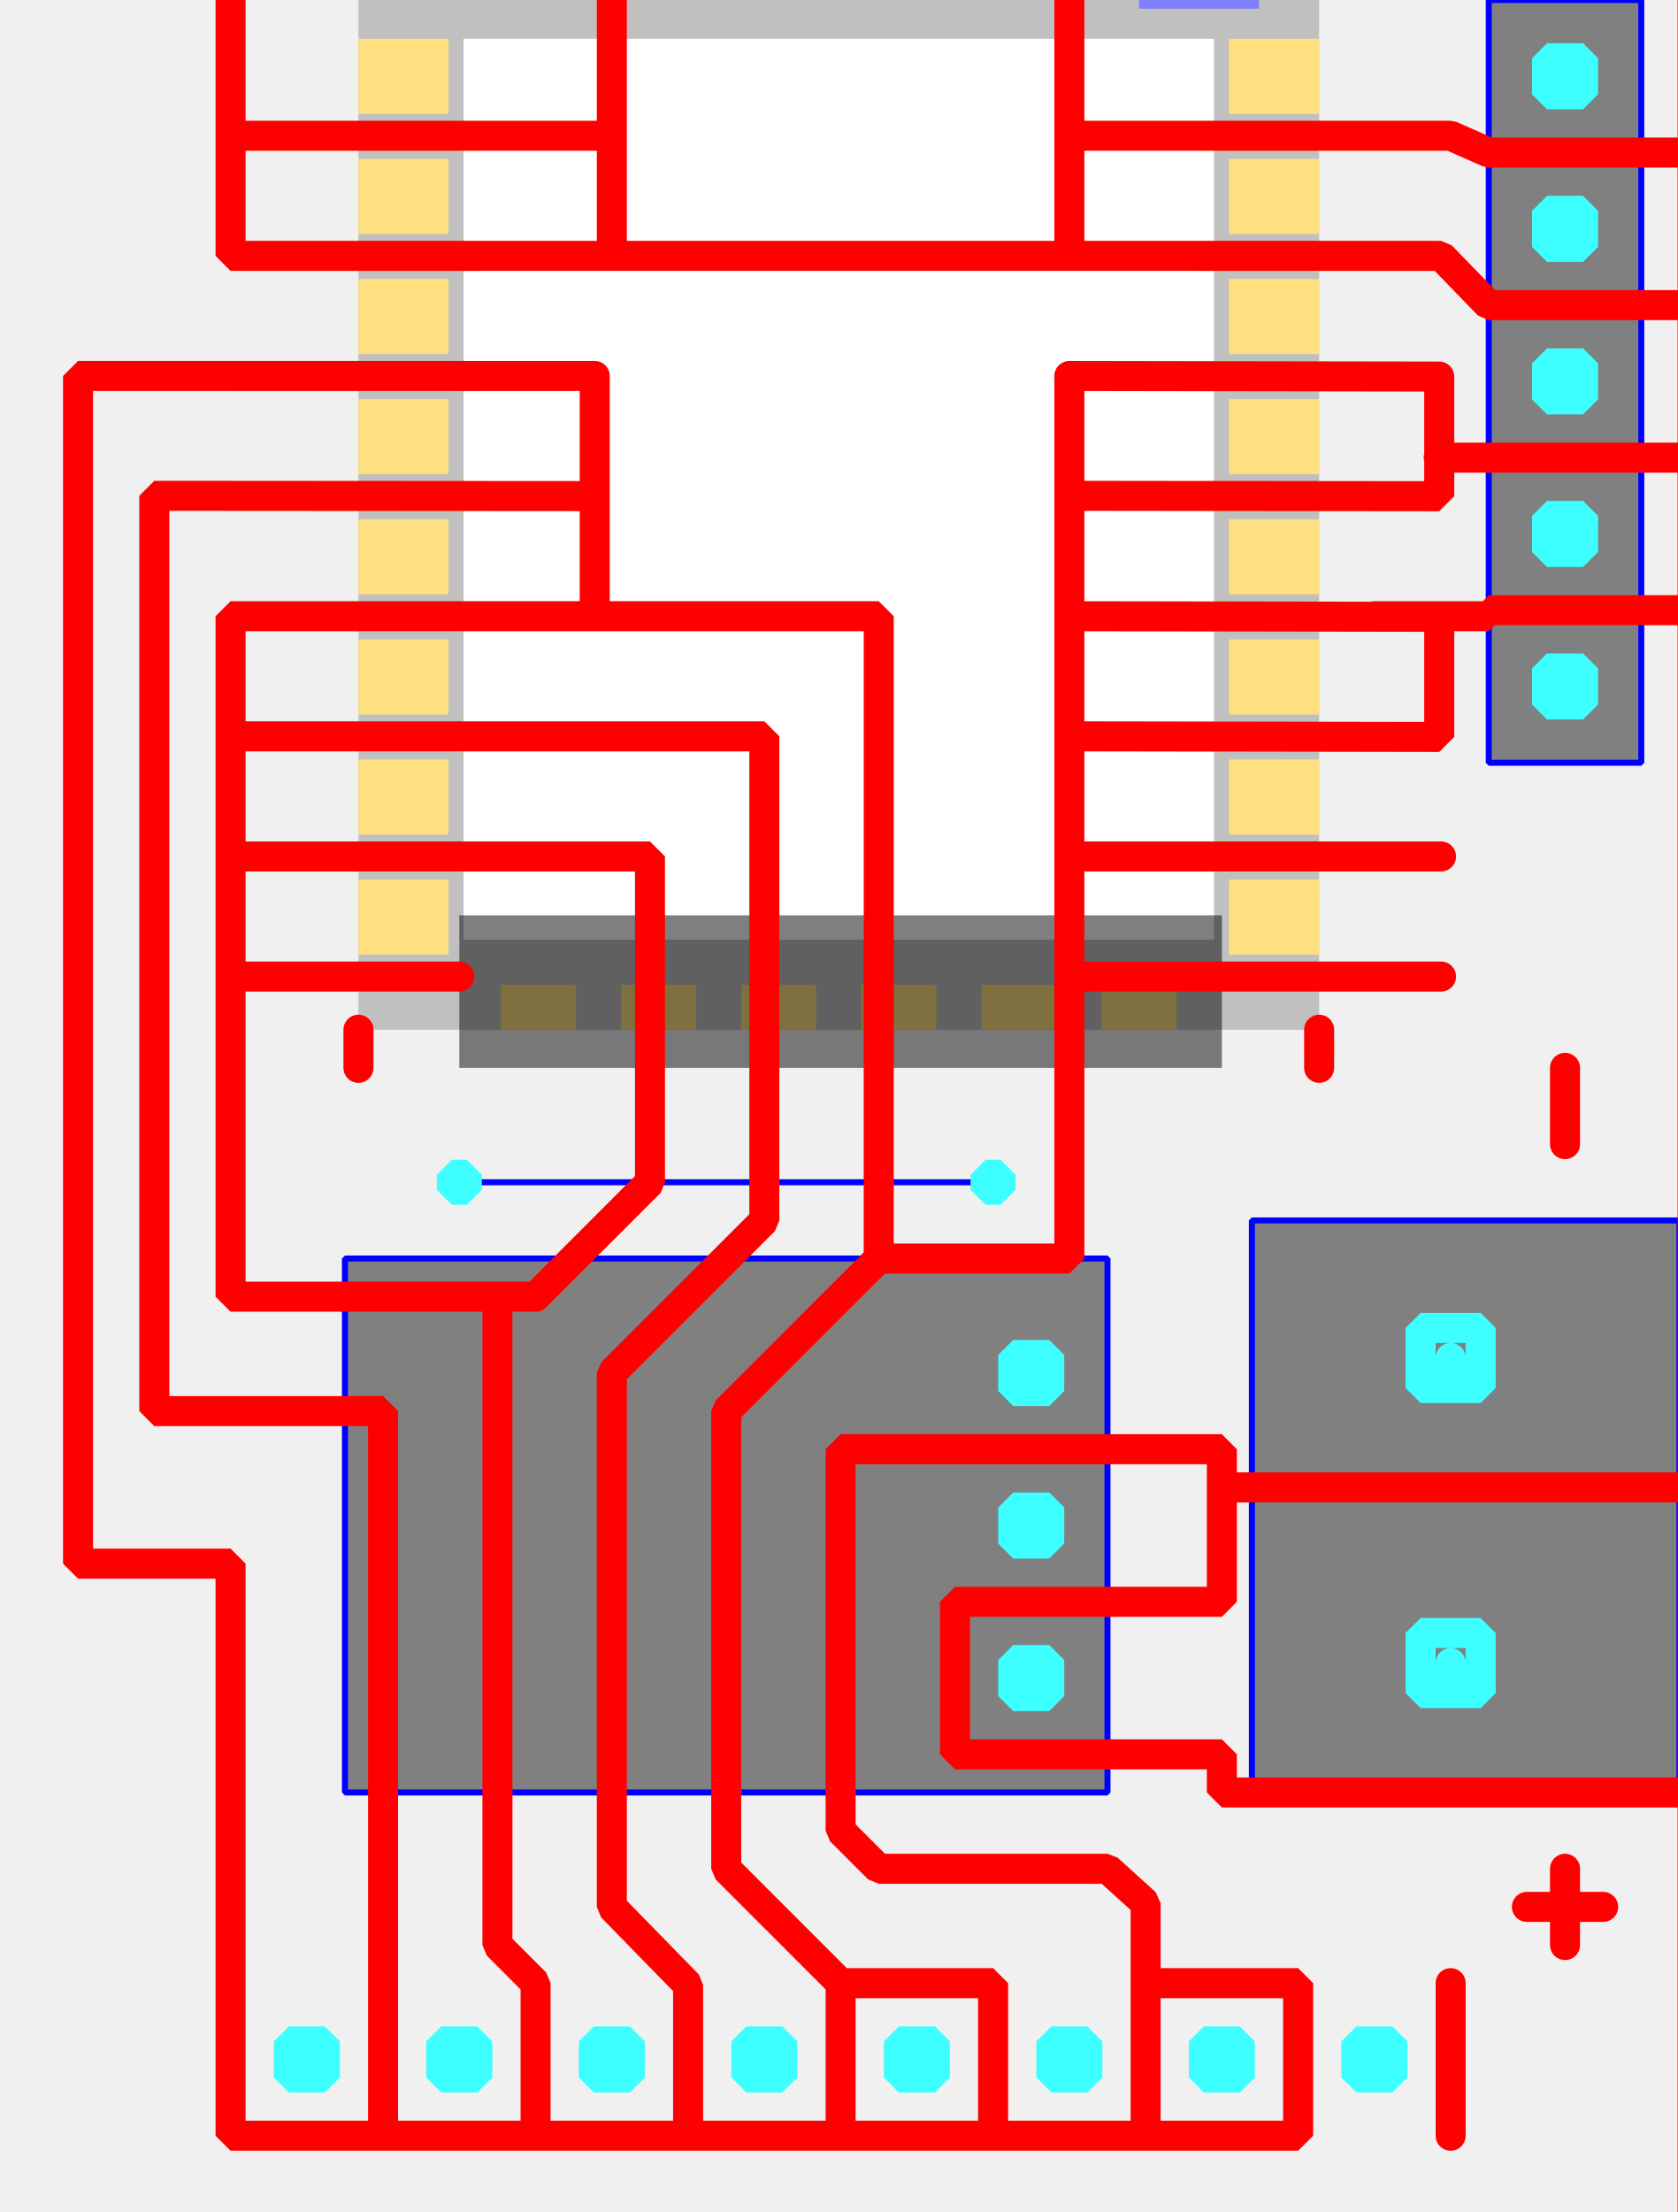
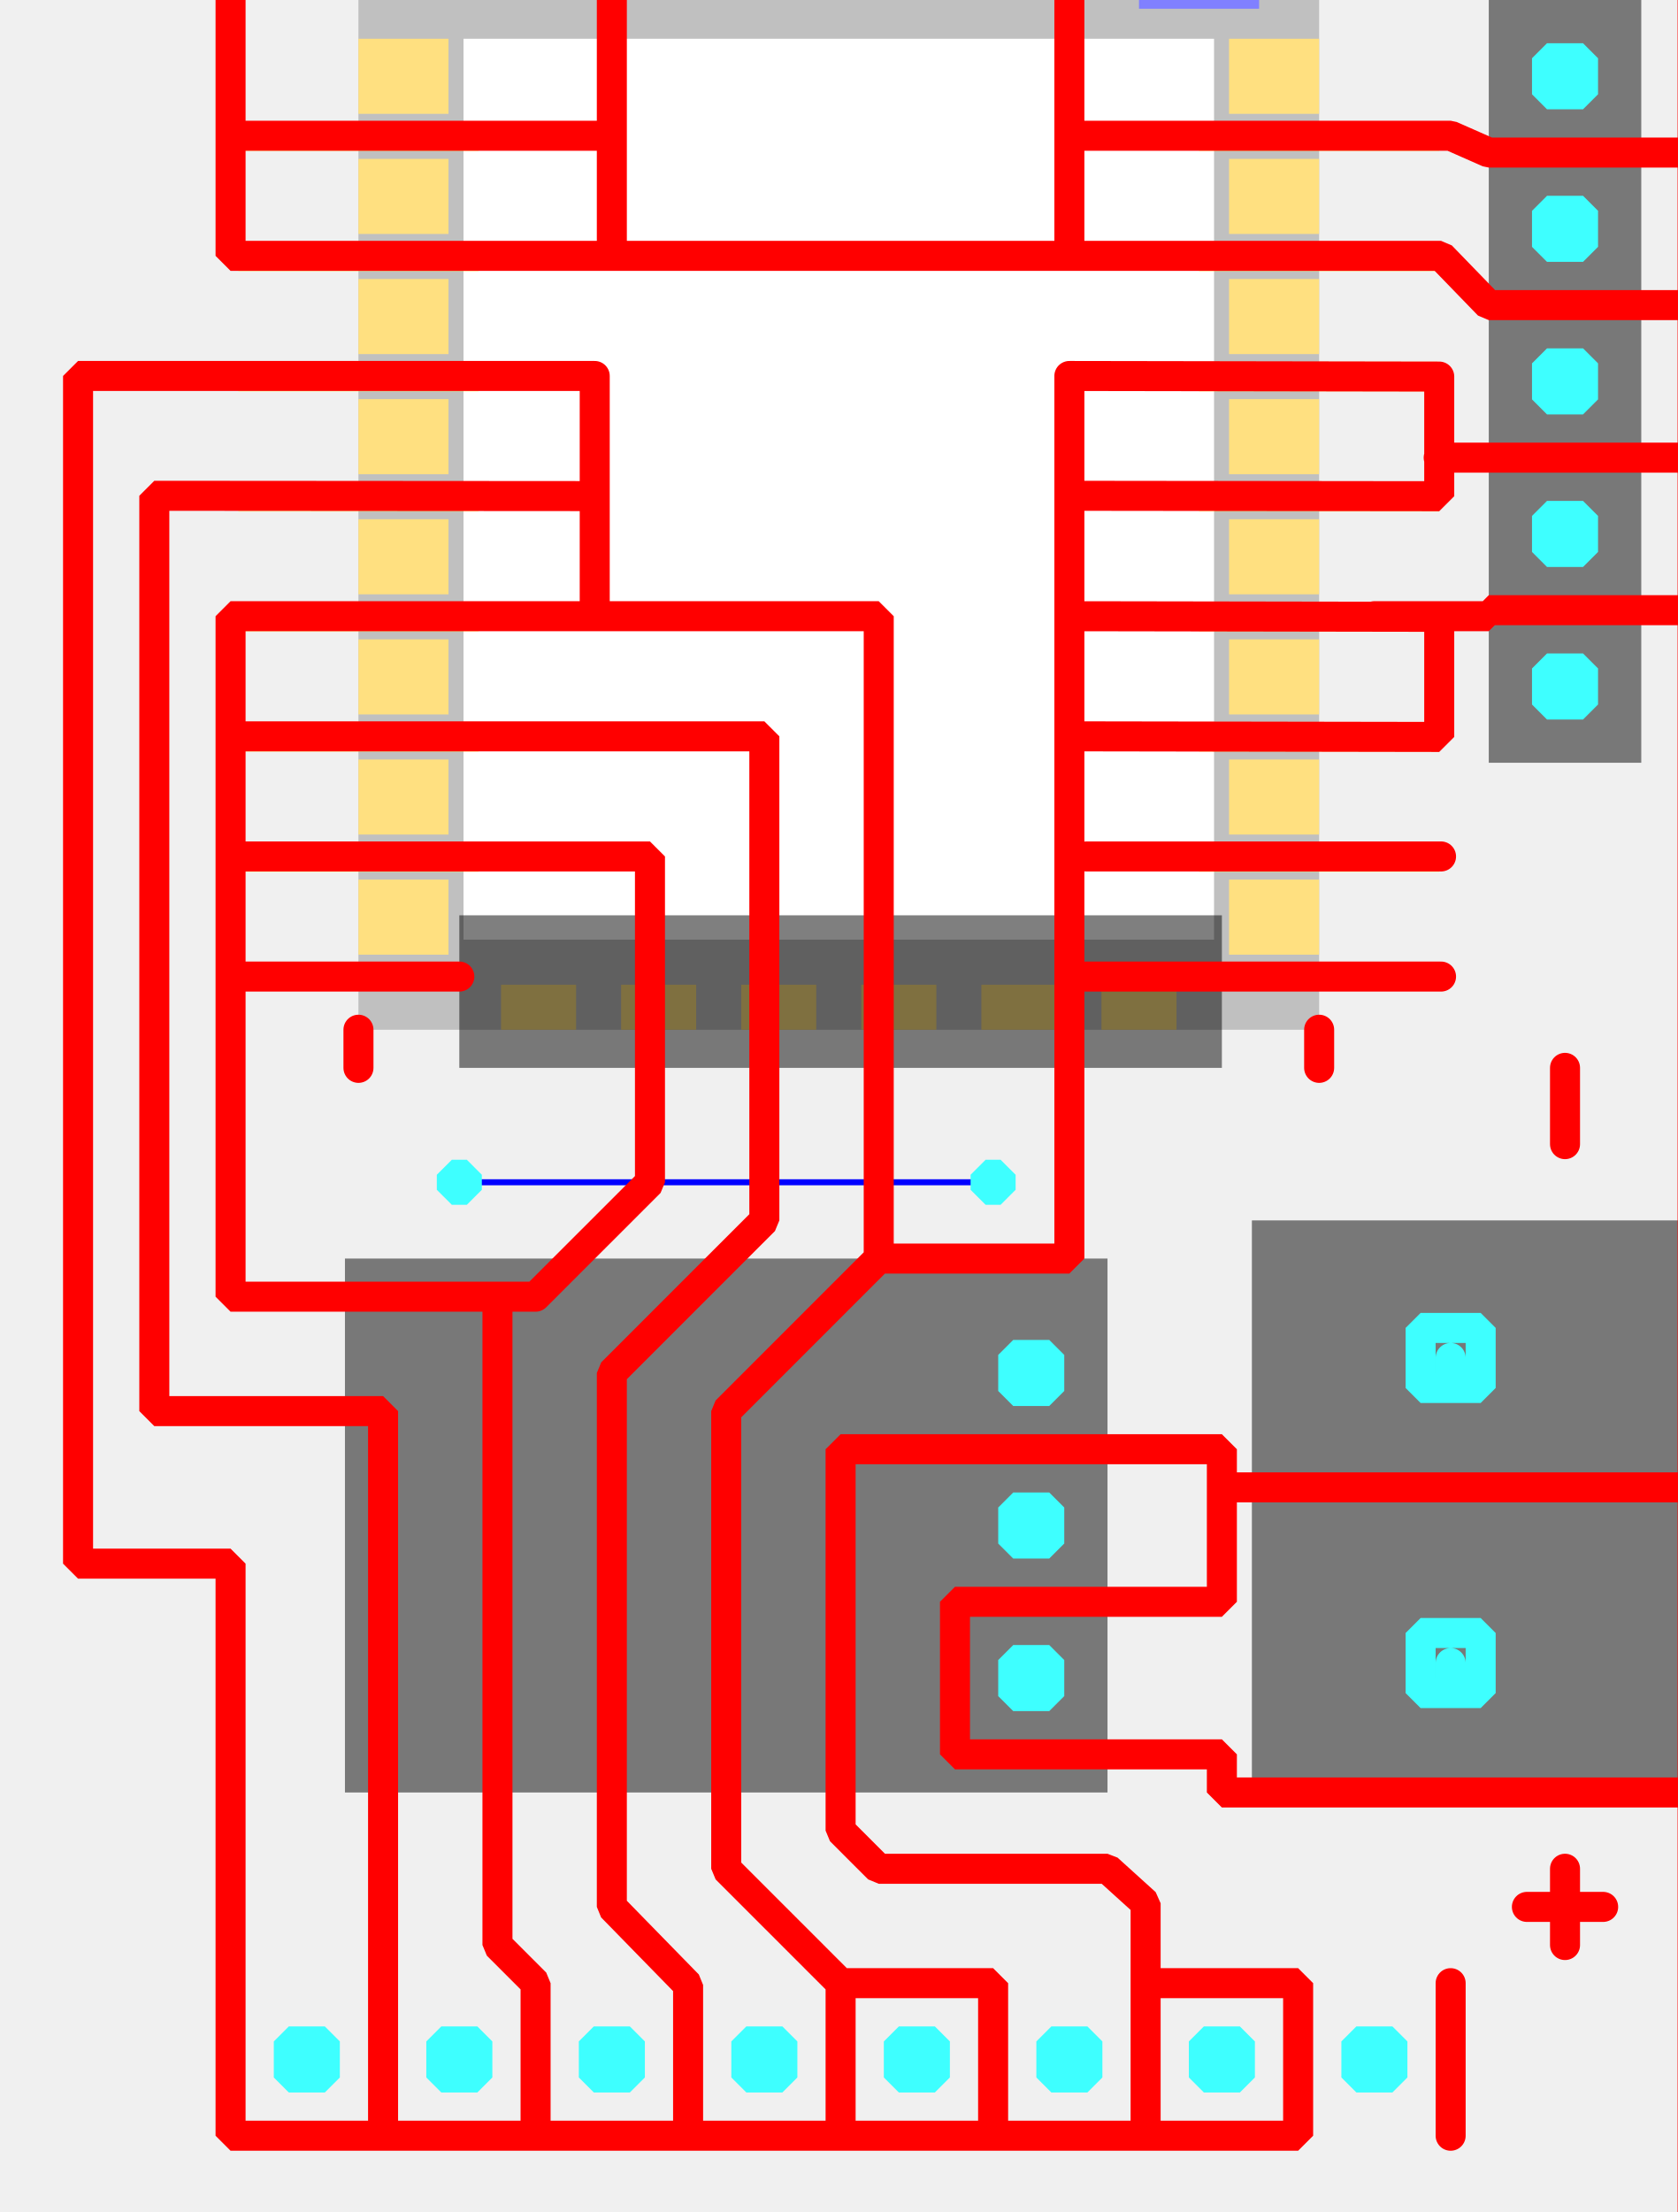
<svg xmlns="http://www.w3.org/2000/svg" width="27.94mm" height="36.83mm" viewBox="0 0 27.94 36.83" version="1.1" id="svg926">
  <defs id="defs920" />
  <g id="layer6" style="display:inline" transform="translate(0,5.079993)">
    <g transform="translate(-15.97141,-100.9936)" id="layer1-93">
      <rect y="89.059" x="21.941" height="24" width="16" id="rect817" style="opacity:1;fill:#c0c0c0;fill-opacity:1;fill-rule:evenodd;stroke:none;stroke-width:0.117;stroke-linecap:round;stroke-linejoin:round;stroke-miterlimit:4;stroke-dasharray:none;stroke-dashoffset:0;stroke-opacity:1" />
      <rect y="96.559" x="23.691" height="15" width="12.5" id="rect819" style="opacity:1;fill:#ffffff;fill-opacity:1;fill-rule:evenodd;stroke:none;stroke-width:0.102;stroke-linecap:round;stroke-linejoin:round;stroke-miterlimit:4;stroke-dasharray:none;stroke-dashoffset:0;stroke-opacity:1" />
      <rect y="89.059" x="21.941" height="5" width="16" id="rect821" style="opacity:1;fill:#808080;fill-opacity:1;fill-rule:evenodd;stroke:none;stroke-width:0.1;stroke-linecap:round;stroke-linejoin:round;stroke-miterlimit:4;stroke-dasharray:none;stroke-dashoffset:0;stroke-opacity:1" />
      <text id="text825" y="93.01" x="21.964" style="font-style:normal;font-variant:normal;font-weight:normal;font-stretch:normal;font-size:4.233px;line-height:125%;font-family:Raleway;-inkscape-font-specification:'Raleway, Normal';font-variant-ligatures:normal;font-variant-caps:normal;font-variant-numeric:normal;font-feature-settings:normal;text-align:start;letter-spacing:0px;word-spacing:0px;writing-mode:lr-tb;text-anchor:start;fill:#000000;fill-opacity:1;stroke:none;stroke-width:0.265px;stroke-linecap:butt;stroke-linejoin:miter;stroke-opacity:1" xml:space="preserve">
        <tspan style="stroke-width:0.265px" y="93.01" x="21.964" id="tspan823">ESP-12F</tspan>
      </text>
      <g transform="translate(-2,-1.4530335e-6)" id="g953">
        <rect style="opacity:1;fill:#ffe080;fill-opacity:1;fill-rule:evenodd;stroke:none;stroke-width:0.062;stroke-linecap:round;stroke-linejoin:round;stroke-miterlimit:4;stroke-dasharray:none;stroke-dashoffset:0;stroke-opacity:1" id="rect830" width="1.5" height="1.25" x="23.941" y="-111.809" transform="scale(1,-1)" />
        <rect transform="scale(1,-1)" y="-109.809" x="23.941" height="1.25" width="1.5" id="rect832" style="opacity:1;fill:#ffe080;fill-opacity:1;fill-rule:evenodd;stroke:none;stroke-width:0.062;stroke-linecap:round;stroke-linejoin:round;stroke-miterlimit:4;stroke-dasharray:none;stroke-dashoffset:0;stroke-opacity:1" />
        <rect transform="scale(1,-1)" y="-107.809" x="23.941" height="1.25" width="1.5" id="rect834" style="opacity:1;fill:#ffe080;fill-opacity:1;fill-rule:evenodd;stroke:none;stroke-width:0.062;stroke-linecap:round;stroke-linejoin:round;stroke-miterlimit:4;stroke-dasharray:none;stroke-dashoffset:0;stroke-opacity:1" />
        <rect style="opacity:1;fill:#ffe080;fill-opacity:1;fill-rule:evenodd;stroke:none;stroke-width:0.062;stroke-linecap:round;stroke-linejoin:round;stroke-miterlimit:4;stroke-dasharray:none;stroke-dashoffset:0;stroke-opacity:1" id="rect836" width="1.5" height="1.25" x="23.941" y="-105.809" transform="scale(1,-1)" />
        <rect transform="scale(1,-1)" y="-103.809" x="23.941" height="1.25" width="1.5" id="rect838" style="opacity:1;fill:#ffe080;fill-opacity:1;fill-rule:evenodd;stroke:none;stroke-width:0.062;stroke-linecap:round;stroke-linejoin:round;stroke-miterlimit:4;stroke-dasharray:none;stroke-dashoffset:0;stroke-opacity:1" />
        <rect style="opacity:1;fill:#ffe080;fill-opacity:1;fill-rule:evenodd;stroke:none;stroke-width:0.062;stroke-linecap:round;stroke-linejoin:round;stroke-miterlimit:4;stroke-dasharray:none;stroke-dashoffset:0;stroke-opacity:1" id="rect840" width="1.5" height="1.25" x="23.941" y="-101.809" transform="scale(1,-1)" />
        <rect style="opacity:1;fill:#ffe080;fill-opacity:1;fill-rule:evenodd;stroke:none;stroke-width:0.062;stroke-linecap:round;stroke-linejoin:round;stroke-miterlimit:4;stroke-dasharray:none;stroke-dashoffset:0;stroke-opacity:1" id="rect842" width="1.5" height="1.25" x="23.941" y="-99.809" transform="scale(1,-1)" />
        <rect transform="scale(1,-1)" y="-97.809" x="23.941" height="1.25" width="1.5" id="rect844" style="opacity:1;fill:#ffe080;fill-opacity:1;fill-rule:evenodd;stroke:none;stroke-width:0.062;stroke-linecap:round;stroke-linejoin:round;stroke-miterlimit:4;stroke-dasharray:none;stroke-dashoffset:0;stroke-opacity:1" />
      </g>
      <g transform="translate(-2,-1.4530335e-6)" id="g963">
        <rect transform="scale(1,-1)" y="-111.809" x="38.441" height="1.25" width="1.5" id="rect846" style="opacity:1;fill:#ffe080;fill-opacity:1;fill-rule:evenodd;stroke:none;stroke-width:0.062;stroke-linecap:round;stroke-linejoin:round;stroke-miterlimit:4;stroke-dasharray:none;stroke-dashoffset:0;stroke-opacity:1" />
        <rect style="opacity:1;fill:#ffe080;fill-opacity:1;fill-rule:evenodd;stroke:none;stroke-width:0.062;stroke-linecap:round;stroke-linejoin:round;stroke-miterlimit:4;stroke-dasharray:none;stroke-dashoffset:0;stroke-opacity:1" id="rect848" width="1.5" height="1.25" x="38.441" y="-109.809" transform="scale(1,-1)" />
        <rect style="opacity:1;fill:#ffe080;fill-opacity:1;fill-rule:evenodd;stroke:none;stroke-width:0.062;stroke-linecap:round;stroke-linejoin:round;stroke-miterlimit:4;stroke-dasharray:none;stroke-dashoffset:0;stroke-opacity:1" id="rect850" width="1.5" height="1.25" x="38.441" y="-107.809" transform="scale(1,-1)" />
        <rect transform="scale(1,-1)" y="-105.809" x="38.441" height="1.25" width="1.5" id="rect852" style="opacity:1;fill:#ffe080;fill-opacity:1;fill-rule:evenodd;stroke:none;stroke-width:0.062;stroke-linecap:round;stroke-linejoin:round;stroke-miterlimit:4;stroke-dasharray:none;stroke-dashoffset:0;stroke-opacity:1" />
        <rect style="opacity:1;fill:#ffe080;fill-opacity:1;fill-rule:evenodd;stroke:none;stroke-width:0.062;stroke-linecap:round;stroke-linejoin:round;stroke-miterlimit:4;stroke-dasharray:none;stroke-dashoffset:0;stroke-opacity:1" id="rect854" width="1.5" height="1.25" x="38.441" y="-103.809" transform="scale(1,-1)" />
        <rect transform="scale(1,-1)" y="-101.809" x="38.441" height="1.25" width="1.5" id="rect856" style="opacity:1;fill:#ffe080;fill-opacity:1;fill-rule:evenodd;stroke:none;stroke-width:0.062;stroke-linecap:round;stroke-linejoin:round;stroke-miterlimit:4;stroke-dasharray:none;stroke-dashoffset:0;stroke-opacity:1" />
        <rect transform="scale(1,-1)" y="-99.809" x="38.441" height="1.25" width="1.5" id="rect858" style="opacity:1;fill:#ffe080;fill-opacity:1;fill-rule:evenodd;stroke:none;stroke-width:0.062;stroke-linecap:round;stroke-linejoin:round;stroke-miterlimit:4;stroke-dasharray:none;stroke-dashoffset:0;stroke-opacity:1" />
        <rect style="opacity:1;fill:#ffe080;fill-opacity:1;fill-rule:evenodd;stroke:none;stroke-width:0.062;stroke-linecap:round;stroke-linejoin:round;stroke-miterlimit:4;stroke-dasharray:none;stroke-dashoffset:0;stroke-opacity:1" id="rect860" width="1.5" height="1.25" x="38.441" y="-97.809" transform="scale(1,-1)" />
      </g>
      <rect y="95.059" x="34.941" height="1" width="2" id="rect862" style="opacity:1;fill:#8080ff;fill-opacity:1;fill-rule:evenodd;stroke:none;stroke-width:0.1;stroke-linecap:round;stroke-linejoin:round;stroke-miterlimit:4;stroke-dasharray:none;stroke-dashoffset:0;stroke-opacity:1" />
      <g transform="translate(-2,-1.4530335e-6)" id="g997">
        <rect style="opacity:1;fill:#ffe080;fill-opacity:1;fill-rule:evenodd;stroke:none;stroke-width:0.062;stroke-linecap:round;stroke-linejoin:round;stroke-miterlimit:4;stroke-dasharray:none;stroke-dashoffset:0;stroke-opacity:1" id="rect869" width="1.25" height="0.75" x="26.316" y="-113.059" transform="scale(1,-1)" />
        <rect transform="scale(1,-1)" y="-113.059" x="28.316" height="0.75" width="1.25" id="rect871" style="opacity:1;fill:#ffe080;fill-opacity:1;fill-rule:evenodd;stroke:none;stroke-width:0.062;stroke-linecap:round;stroke-linejoin:round;stroke-miterlimit:4;stroke-dasharray:none;stroke-dashoffset:0;stroke-opacity:1" />
        <rect style="opacity:1;fill:#ffe080;fill-opacity:1;fill-rule:evenodd;stroke:none;stroke-width:0.062;stroke-linecap:round;stroke-linejoin:round;stroke-miterlimit:4;stroke-dasharray:none;stroke-dashoffset:0;stroke-opacity:1" id="rect873" width="1.25" height="0.75" x="30.316" y="-113.059" transform="scale(1,-1)" />
        <rect transform="scale(1,-1)" y="-113.059" x="32.316" height="0.75" width="1.25" id="rect875" style="opacity:1;fill:#ffe080;fill-opacity:1;fill-rule:evenodd;stroke:none;stroke-width:0.062;stroke-linecap:round;stroke-linejoin:round;stroke-miterlimit:4;stroke-dasharray:none;stroke-dashoffset:0;stroke-opacity:1" />
        <rect style="opacity:1;fill:#ffe080;fill-opacity:1;fill-rule:evenodd;stroke:none;stroke-width:0.062;stroke-linecap:round;stroke-linejoin:round;stroke-miterlimit:4;stroke-dasharray:none;stroke-dashoffset:0;stroke-opacity:1" id="rect877" width="1.25" height="0.75" x="34.316" y="-113.059" transform="scale(1,-1)" />
        <rect transform="scale(1,-1)" y="-113.059" x="36.316" height="0.75" width="1.25" id="rect879" style="opacity:1;fill:#ffe080;fill-opacity:1;fill-rule:evenodd;stroke:none;stroke-width:0.062;stroke-linecap:round;stroke-linejoin:round;stroke-miterlimit:4;stroke-dasharray:none;stroke-dashoffset:0;stroke-opacity:1" />
      </g>
      <g id="g1225">
        <path style="opacity:1;fill:none;fill-opacity:1;fill-rule:evenodd;stroke:#ffff00;stroke-width:0.5;stroke-linecap:butt;stroke-linejoin:round;stroke-miterlimit:4;stroke-dasharray:none;stroke-dashoffset:0;stroke-opacity:0.251" d="m 19.941,98.184 h 2.75 1.25" id="path871" />
        <path style="opacity:1;fill:none;fill-opacity:1;fill-rule:evenodd;stroke:#ffff00;stroke-width:0.5;stroke-linecap:butt;stroke-linejoin:round;stroke-miterlimit:4;stroke-dasharray:none;stroke-dashoffset:0;stroke-opacity:0.251" d="m 19.941,100.184 h 2.75 1.25" id="path873" />
        <path id="path875" d="m 19.941,102.184 h 2.75 1.25" style="opacity:1;fill:none;fill-opacity:1;fill-rule:evenodd;stroke:#ffff00;stroke-width:0.5;stroke-linecap:butt;stroke-linejoin:round;stroke-miterlimit:4;stroke-dasharray:none;stroke-dashoffset:0;stroke-opacity:0.251" />
        <path style="opacity:1;fill:none;fill-opacity:1;fill-rule:evenodd;stroke:#ffff00;stroke-width:0.5;stroke-linecap:butt;stroke-linejoin:round;stroke-miterlimit:4;stroke-dasharray:none;stroke-dashoffset:0;stroke-opacity:0.251" d="m 19.941,104.184 h 2.75 1.25" id="path877" />
        <path id="path879" d="m 19.941,106.184 h 2.75 1.25" style="opacity:1;fill:none;fill-opacity:1;fill-rule:evenodd;stroke:#ffff00;stroke-width:0.5;stroke-linecap:butt;stroke-linejoin:round;stroke-miterlimit:4;stroke-dasharray:none;stroke-dashoffset:0;stroke-opacity:0.251" />
        <path id="path881" d="m 19.941,108.184 h 2.75 1.25" style="opacity:1;fill:none;fill-opacity:1;fill-rule:evenodd;stroke:#ffff00;stroke-width:0.5;stroke-linecap:butt;stroke-linejoin:round;stroke-miterlimit:4;stroke-dasharray:none;stroke-dashoffset:0;stroke-opacity:0.251" />
        <path style="opacity:1;fill:none;fill-opacity:1;fill-rule:evenodd;stroke:#ffff00;stroke-width:0.5;stroke-linecap:butt;stroke-linejoin:round;stroke-miterlimit:4;stroke-dasharray:none;stroke-dashoffset:0;stroke-opacity:0.251" d="m 19.941,110.184 h 2.75 1.25" id="path883" />
        <path id="path904" d="m 35.941,98.184 h 2.75 1.25" style="opacity:1;fill:none;fill-opacity:1;fill-rule:evenodd;stroke:#ffff00;stroke-width:0.5;stroke-linecap:butt;stroke-linejoin:round;stroke-miterlimit:4;stroke-dasharray:none;stroke-dashoffset:0;stroke-opacity:0.251" />
        <path id="path906" d="m 35.941,100.184 h 2.75 1.25" style="opacity:1;fill:none;fill-opacity:1;fill-rule:evenodd;stroke:#ffff00;stroke-width:0.5;stroke-linecap:butt;stroke-linejoin:round;stroke-miterlimit:4;stroke-dasharray:none;stroke-dashoffset:0;stroke-opacity:0.251" />
        <path style="opacity:1;fill:none;fill-opacity:1;fill-rule:evenodd;stroke:#ffff00;stroke-width:0.5;stroke-linecap:butt;stroke-linejoin:round;stroke-miterlimit:4;stroke-dasharray:none;stroke-dashoffset:0;stroke-opacity:0.251" d="m 35.941,102.184 h 2.75 1.25" id="path908" />
        <path id="path910" d="m 35.941,104.184 h 2.75 1.25" style="opacity:1;fill:none;fill-opacity:1;fill-rule:evenodd;stroke:#ffff00;stroke-width:0.5;stroke-linecap:butt;stroke-linejoin:round;stroke-miterlimit:4;stroke-dasharray:none;stroke-dashoffset:0;stroke-opacity:0.251" />
        <path style="opacity:1;fill:none;fill-opacity:1;fill-rule:evenodd;stroke:#ffff00;stroke-width:0.5;stroke-linecap:butt;stroke-linejoin:round;stroke-miterlimit:4;stroke-dasharray:none;stroke-dashoffset:0;stroke-opacity:0.251" d="m 35.941,106.184 h 2.75 1.25" id="path912" />
        <path style="opacity:1;fill:none;fill-opacity:1;fill-rule:evenodd;stroke:#ffff00;stroke-width:0.5;stroke-linecap:butt;stroke-linejoin:round;stroke-miterlimit:4;stroke-dasharray:none;stroke-dashoffset:0;stroke-opacity:0.251" d="m 35.941,108.184 h 2.75 1.25" id="path914" />
        <path id="path916" d="m 35.941,110.184 h 2.75 1.25" style="opacity:1;fill:none;fill-opacity:1;fill-rule:evenodd;stroke:#ffff00;stroke-width:0.5;stroke-linecap:butt;stroke-linejoin:round;stroke-miterlimit:4;stroke-dasharray:none;stroke-dashoffset:0;stroke-opacity:0.251" />
      </g>
    </g>
-     <rect style="display:inline;opacity:1;fill:#808080;fill-opacity:1;fill-rule:evenodd;stroke:#0000ff;stroke-width:0.1;stroke-linecap:round;stroke-linejoin:bevel;stroke-miterlimit:4;stroke-dasharray:none;stroke-dashoffset:0;stroke-opacity:1" id="rect1431" width="7.12" height="9.66" x="20.85" y="15.24" />
-     <rect style="opacity:1;fill:#808080;fill-opacity:1;fill-rule:evenodd;stroke:#0000ff;stroke-width:0.1;stroke-linecap:round;stroke-linejoin:bevel;stroke-miterlimit:4;stroke-dasharray:none;stroke-dashoffset:0;stroke-opacity:1" id="rect1434" width="8.89" height="12.7" x="15.875" y="-18.445" transform="rotate(90)" />
-     <rect style="display:inline;opacity:1;fill:#808080;fill-opacity:1;fill-rule:evenodd;stroke:#0000ff;stroke-width:0.1;stroke-linecap:round;stroke-linejoin:bevel;stroke-miterlimit:4;stroke-dasharray:none;stroke-dashoffset:0;stroke-opacity:1" id="rect1436" width="2.54" height="12.7" x="24.795" y="-5.08" />
+     <rect style="display:inline;opacity:1;fill:#000000;fill-opacity:0.502;fill-rule:evenodd;stroke:none;stroke-width:0.1;stroke-linecap:round;stroke-linejoin:bevel;stroke-miterlimit:4;stroke-dasharray:none;stroke-dashoffset:0;stroke-opacity:1" id="rect1431" width="7.12" height="9.66" x="20.85" y="15.24" />
+     <rect style="opacity:1;fill:#000000;fill-opacity:0.502;fill-rule:evenodd;stroke:none;stroke-width:0.1;stroke-linecap:round;stroke-linejoin:bevel;stroke-miterlimit:4;stroke-dasharray:none;stroke-dashoffset:0;stroke-opacity:1" id="rect1434" width="8.89" height="12.7" x="15.875" y="-18.445" transform="rotate(90)" />
+     <rect style="display:inline;opacity:1;fill:#000000;fill-opacity:0.502;fill-rule:evenodd;stroke:none;stroke-width:0.1;stroke-linecap:round;stroke-linejoin:bevel;stroke-miterlimit:4;stroke-dasharray:none;stroke-dashoffset:0;stroke-opacity:1" id="rect1436" width="2.54" height="12.7" x="24.795" y="-5.08" />
    <path style="opacity:1;fill:#808080;fill-opacity:1;fill-rule:evenodd;stroke:#0000ff;stroke-width:0.1;stroke-linecap:round;stroke-linejoin:bevel;stroke-miterlimit:4;stroke-dasharray:none;stroke-dashoffset:0;stroke-opacity:1" d="M 7.65,14.605 H 16.54" id="path1439" />
    <rect style="opacity:1;fill:#000000;fill-opacity:0.502;fill-rule:evenodd;stroke:none;stroke-width:0.5;stroke-linecap:round;stroke-linejoin:bevel;stroke-miterlimit:4;stroke-dasharray:none;stroke-dashoffset:0;stroke-opacity:1" id="rect917" width="12.7" height="2.54" x="7.65" y="10.16" />
  </g>
  <g id="layer3" style="display:inline" transform="translate(0,5.079993)">
    <rect style="opacity:1;fill:none;fill-opacity:1;fill-rule:evenodd;stroke:#ff0000;stroke-width:1;stroke-linecap:round;stroke-linejoin:round;stroke-miterlimit:4;stroke-dasharray:none;stroke-dashoffset:0;stroke-opacity:1" id="rect1309" width="28.94" height="37.83" x="-0.5" y="-5.58" />
  </g>
  <g id="layer7" style="display:inline" transform="translate(0,5.079993)">
    <g transform="matrix(-0.343515,0,0,-0.3446075,29.92896,100.9159)" id="layer1" style="display:inline;stroke:#ff0000;stroke-width:1.453;stroke-miterlimit:4;stroke-dasharray:none;stroke-opacity:1" />
    <g transform="matrix(0.2185159,0,0,0.2193013,-0.7878992,-33.31566)" id="layer1-9" style="stroke:#ff0000;stroke-width:2.284;stroke-miterlimit:4;stroke-dasharray:none;stroke-opacity:1" />
    <path id="path905" style="opacity:1;fill:none;fill-opacity:1;fill-rule:evenodd;stroke:#ff0000;stroke-width:0.5;stroke-linecap:round;stroke-linejoin:bevel;stroke-miterlimit:4;stroke-dasharray:none;stroke-dashoffset:0;stroke-opacity:1" d="M 27.97,5.08 H 24.795 V 5.18 H 22.89 m -0.92,6.885 v 0.635 M 5.97,12.065 v 0.635 m 18.19,15.24 v 2.54 m 1.905,-4.445 v 1.27 m -0.635,-0.635 h 1.27 m -0.635,-12.7 v -1.27 M 7.65,11.18 H 3.84 m 16.546,8.505 7.584,2e-6 m -1e-6,5.08 -7.62,-2e-6 v -0.635 h -4.445 v -2.54 l 4.445,1e-6 v -2.54 H 14 v 6.35 l 0.635,0.635 h 3.81 l 0.635,0.575 v 1.33 M 3.84,9.18 l -1e-7,7.33 h 5.08 M 17.81,11.18 v 4.695 H 14.635 M 17.81,7.18 v 4 H 24 v 0 m -14.095,-6 V 1.18 m 0,4 H 3.84 v 4 M 9.905,3.18 2.57,3.175 l -10e-8,15.24 h 3.81 l 2e-7,12.065 M 10.19,-0.82 h 7.62 M 18.095,9.18 H 24 v 0 M 17.81,3.175 v 2.005 l 6.16,0.01 v 2 l -6.16,-0.01 v -2 M 3.84,-2.82 v 2 l 6.35,10e-8 V -2.82 m 7.62,4 6.16,0.01 m -0.009,1.35 4.009,4.9e-6 M 17.81,-2.82 v 2 l 6.19,-10e-8 L 24.795,4.6111664e-6 27.97,6.629777e-6 M 17.81,-5.08 v 2.26 h 6.35 l 0.635,0.28 3.175,2e-6 M 3.84,-5.08 V -2.82 H 10.19 v -2.26 m 6.35,35.56 h 2.54 m -5.08,0 H 3.84 l -1e-7,-9.525 H 1.3 l 1e-7,-19.775 H 9.905 M 19.08,27.94 h 2.54 v 2.54 h -2.54 z m -5.08,-1e-6 2.54,1e-6 v 2.54 h -2.54 z m -2.54,2.54 v -2.51 l -1.27,-1.3 v -8.89 l 2.54,-2.54 V 7.18 l -8.89,1e-6 m 5.08,23.3 v -2.54 l -0.635,-0.635 v -10.795 m 0.635,0 1.905,-1.905 V 9.18 H 3.84 m 6.065,-4 H 14.635 v 10.695 l -2.54,2.54 v 7.62 l 1.905,1.905 v 0 M 17.81,1.18 v 1.995 l 6.16,0.007 V 1.19" />
  </g>
  <g id="layer4" style="display:inline" transform="translate(0,5.079993)">
    <g id="g940" transform="translate(3.405002,-9.134995)" />
    <g id="g1229" transform="rotate(-90,46.1325,19.6575)">
      <path id="path982" d="m 48.26,-2.315 h -0.5 v 0.5 h 1 v -1 h -1 v 0.5" style="opacity:1;fill:none;fill-opacity:0.434;fill-rule:evenodd;stroke:#3effff;stroke-width:0.5;stroke-linecap:round;stroke-linejoin:bevel;stroke-miterlimit:4;stroke-dasharray:none;stroke-dashoffset:0;stroke-opacity:1" />
      <path style="opacity:1;fill:none;fill-opacity:0.434;fill-rule:evenodd;stroke:#3effff;stroke-width:0.5;stroke-linecap:round;stroke-linejoin:bevel;stroke-miterlimit:4;stroke-dasharray:none;stroke-dashoffset:0;stroke-opacity:1" d="m 43.18,-2.315 h -0.5 v 0.5 H 43.68 v -1 h -1 v 0.5" id="path984" />
    </g>
    <g id="g959" transform="translate(-0.01999972,-0.4899975)">
      <path style="opacity:1;fill:none;fill-opacity:0.434;fill-rule:evenodd;stroke:#3effff;stroke-width:0.5;stroke-linecap:round;stroke-linejoin:bevel;stroke-miterlimit:4;stroke-dasharray:none;stroke-dashoffset:0;stroke-opacity:1" d="M 5.13,29.7 H 4.83 v 0.3 h 0.6 v -0.6 h -0.6 v 0.3" id="path880" />
      <path id="path882" d="M 7.67,29.7 H 7.37 v 0.3 h 0.6 v -0.6 h -0.6 v 0.3" style="opacity:1;fill:none;fill-opacity:0.434;fill-rule:evenodd;stroke:#3effff;stroke-width:0.5;stroke-linecap:round;stroke-linejoin:bevel;stroke-miterlimit:4;stroke-dasharray:none;stroke-dashoffset:0;stroke-opacity:1" />
      <path id="path884" d="M 10.21,29.7 H 9.91 v 0.3 h 0.6 v -0.6 H 9.91 v 0.3" style="opacity:1;fill:none;fill-opacity:0.434;fill-rule:evenodd;stroke:#3effff;stroke-width:0.5;stroke-linecap:round;stroke-linejoin:bevel;stroke-miterlimit:4;stroke-dasharray:none;stroke-dashoffset:0;stroke-opacity:1" />
      <path style="opacity:1;fill:none;fill-opacity:0.434;fill-rule:evenodd;stroke:#3effff;stroke-width:0.5;stroke-linecap:round;stroke-linejoin:bevel;stroke-miterlimit:4;stroke-dasharray:none;stroke-dashoffset:0;stroke-opacity:1" d="m 12.75,29.7 h -0.3 v 0.3 h 0.6 v -0.6 h -0.6 v 0.3" id="path886" />
      <path id="path888" d="m 15.29,29.7 h -0.3 v 0.3 h 0.6 v -0.6 h -0.6 v 0.3" style="opacity:1;fill:none;fill-opacity:0.434;fill-rule:evenodd;stroke:#3effff;stroke-width:0.5;stroke-linecap:round;stroke-linejoin:bevel;stroke-miterlimit:4;stroke-dasharray:none;stroke-dashoffset:0;stroke-opacity:1" />
      <path style="opacity:1;fill:none;fill-opacity:0.434;fill-rule:evenodd;stroke:#3effff;stroke-width:0.5;stroke-linecap:round;stroke-linejoin:bevel;stroke-miterlimit:4;stroke-dasharray:none;stroke-dashoffset:0;stroke-opacity:1" d="m 17.83,29.7 h -0.3 v 0.3 h 0.6 v -0.6 h -0.6 v 0.3" id="path890" />
      <path style="opacity:1;fill:none;fill-opacity:0.434;fill-rule:evenodd;stroke:#3effff;stroke-width:0.5;stroke-linecap:round;stroke-linejoin:bevel;stroke-miterlimit:4;stroke-dasharray:none;stroke-dashoffset:0;stroke-opacity:1" d="m 20.37,29.7 h -0.3 v 0.3 h 0.6 v -0.6 h -0.6 v 0.3" id="path892" />
      <path id="path894" d="m 22.91,29.7 h -0.3 v 0.3 h 0.6 v -0.6 h -0.6 v 0.3" style="opacity:1;fill:none;fill-opacity:0.434;fill-rule:evenodd;stroke:#3effff;stroke-width:0.5;stroke-linecap:round;stroke-linejoin:bevel;stroke-miterlimit:4;stroke-dasharray:none;stroke-dashoffset:0;stroke-opacity:1" />
    </g>
    <g id="g942" transform="rotate(-90,20.17,-10.345)">
      <path style="opacity:1;fill:none;fill-opacity:0.434;fill-rule:evenodd;stroke:#3effff;stroke-width:0.5;stroke-linecap:round;stroke-linejoin:bevel;stroke-miterlimit:4;stroke-dasharray:none;stroke-dashoffset:0;stroke-opacity:1" d="M 6.015,-4.45 H 5.715 v 0.3 h 0.6 v -0.6 h -0.6 v 0.3" id="path930" />
      <path id="path932" d="M 8.555,-4.45 H 8.255 v 0.3 h 0.6 v -0.6 h -0.6 v 0.3" style="opacity:1;fill:none;fill-opacity:0.434;fill-rule:evenodd;stroke:#3effff;stroke-width:0.5;stroke-linecap:round;stroke-linejoin:bevel;stroke-miterlimit:4;stroke-dasharray:none;stroke-dashoffset:0;stroke-opacity:1" />
      <path id="path934" d="m 11.095,-4.45 h -0.3 v 0.3 h 0.6 v -0.6 h -0.6 v 0.3" style="opacity:1;fill:none;fill-opacity:0.434;fill-rule:evenodd;stroke:#3effff;stroke-width:0.5;stroke-linecap:round;stroke-linejoin:bevel;stroke-miterlimit:4;stroke-dasharray:none;stroke-dashoffset:0;stroke-opacity:1" />
      <path style="opacity:1;fill:none;fill-opacity:0.434;fill-rule:evenodd;stroke:#3effff;stroke-width:0.5;stroke-linecap:round;stroke-linejoin:bevel;stroke-miterlimit:4;stroke-dasharray:none;stroke-dashoffset:0;stroke-opacity:1" d="M 13.635,-4.45 H 13.335 v 0.3 h 0.6 v -0.6 H 13.335 v 0.3" id="path936" />
      <path id="path901" d="M 3.475,-4.45 H 3.175 v 0.3 h 0.6 v -0.6 h -0.6 v 0.3" style="opacity:1;fill:none;fill-opacity:0.434;fill-rule:evenodd;stroke:#3effff;stroke-width:0.5;stroke-linecap:round;stroke-linejoin:bevel;stroke-miterlimit:4;stroke-dasharray:none;stroke-dashoffset:0;stroke-opacity:1" />
    </g>
    <g id="g964" transform="rotate(-90,21.6125,29.2375)">
      <path id="path945" d="m 27.99,24.8 h -0.3 v 0.3 h 0.6 v -0.6 h -0.6 v 0.3" style="opacity:1;fill:none;fill-opacity:0.434;fill-rule:evenodd;stroke:#3effff;stroke-width:0.5;stroke-linecap:round;stroke-linejoin:bevel;stroke-miterlimit:4;stroke-dasharray:none;stroke-dashoffset:0;stroke-opacity:1" />
      <path id="path947" d="m 30.53,24.8 h -0.3 v 0.3 h 0.6 v -0.6 h -0.6 v 0.3" style="opacity:1;fill:none;fill-opacity:0.434;fill-rule:evenodd;stroke:#3effff;stroke-width:0.5;stroke-linecap:round;stroke-linejoin:bevel;stroke-miterlimit:4;stroke-dasharray:none;stroke-dashoffset:0;stroke-opacity:1" />
      <path style="opacity:1;fill:none;fill-opacity:0.434;fill-rule:evenodd;stroke:#3effff;stroke-width:0.5;stroke-linecap:round;stroke-linejoin:bevel;stroke-miterlimit:4;stroke-dasharray:none;stroke-dashoffset:0;stroke-opacity:1" d="m 33.07,24.8 h -0.3 v 0.3 h 0.6 v -0.6 h -0.6 v 0.3" id="path949" />
    </g>
    <g id="g898" transform="translate(0,1.269998)">
      <path style="display:inline;opacity:1;fill:none;fill-opacity:0.434;fill-rule:evenodd;stroke:#3effff;stroke-width:0.5;stroke-linecap:round;stroke-linejoin:bevel;stroke-miterlimit:4;stroke-dasharray:none;stroke-dashoffset:0;stroke-opacity:1" d="m 7.65,13.335 h -0.125 v 0.125 h 0.25 v -0.25 h -0.25 v 0.125" id="path1047" />
      <path id="path1049" d="m 16.54,13.335 h -0.125 v 0.125 h 0.25 v -0.25 h -0.25 v 0.125" style="display:inline;opacity:1;fill:none;fill-opacity:0.434;fill-rule:evenodd;stroke:#3effff;stroke-width:0.5;stroke-linecap:round;stroke-linejoin:bevel;stroke-miterlimit:4;stroke-dasharray:none;stroke-dashoffset:0;stroke-opacity:1" />
    </g>
  </g>
</svg>
